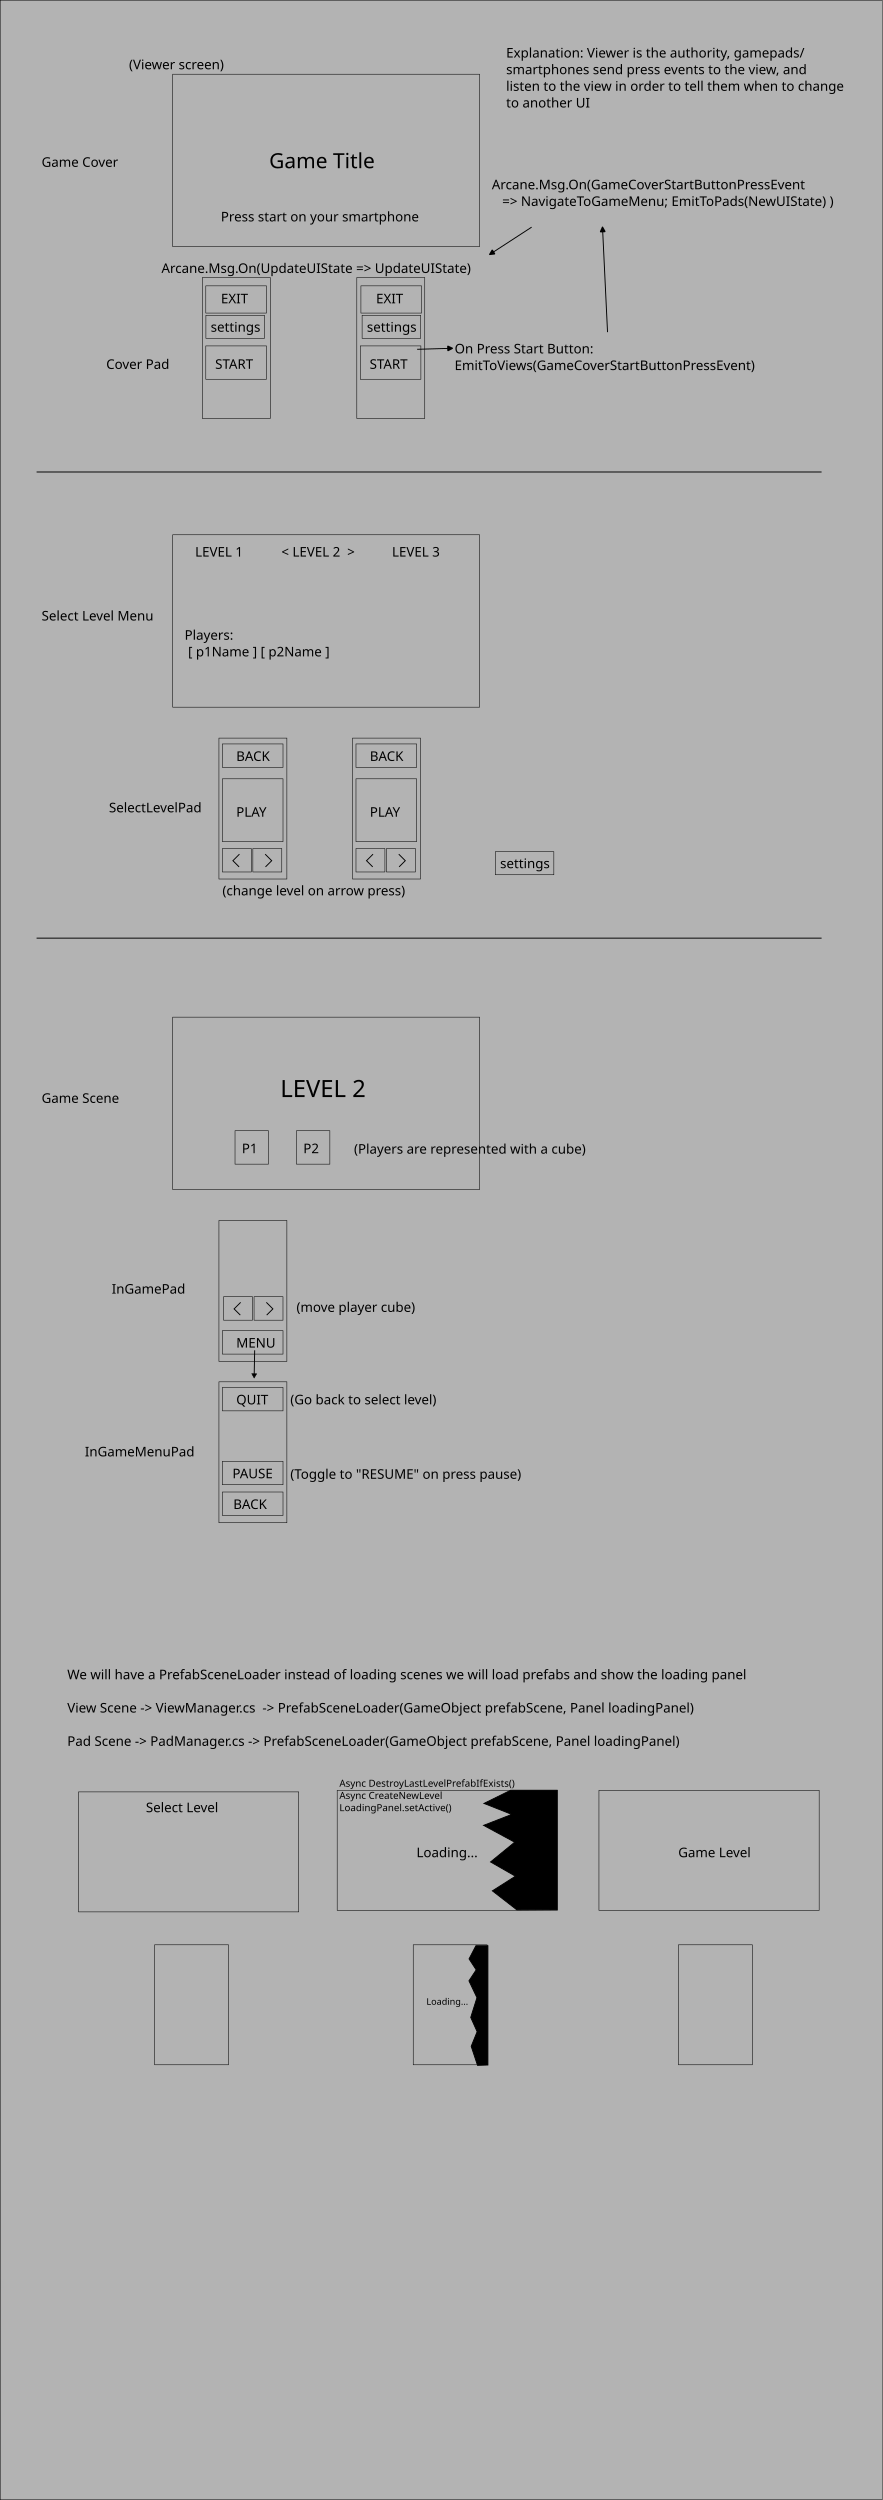
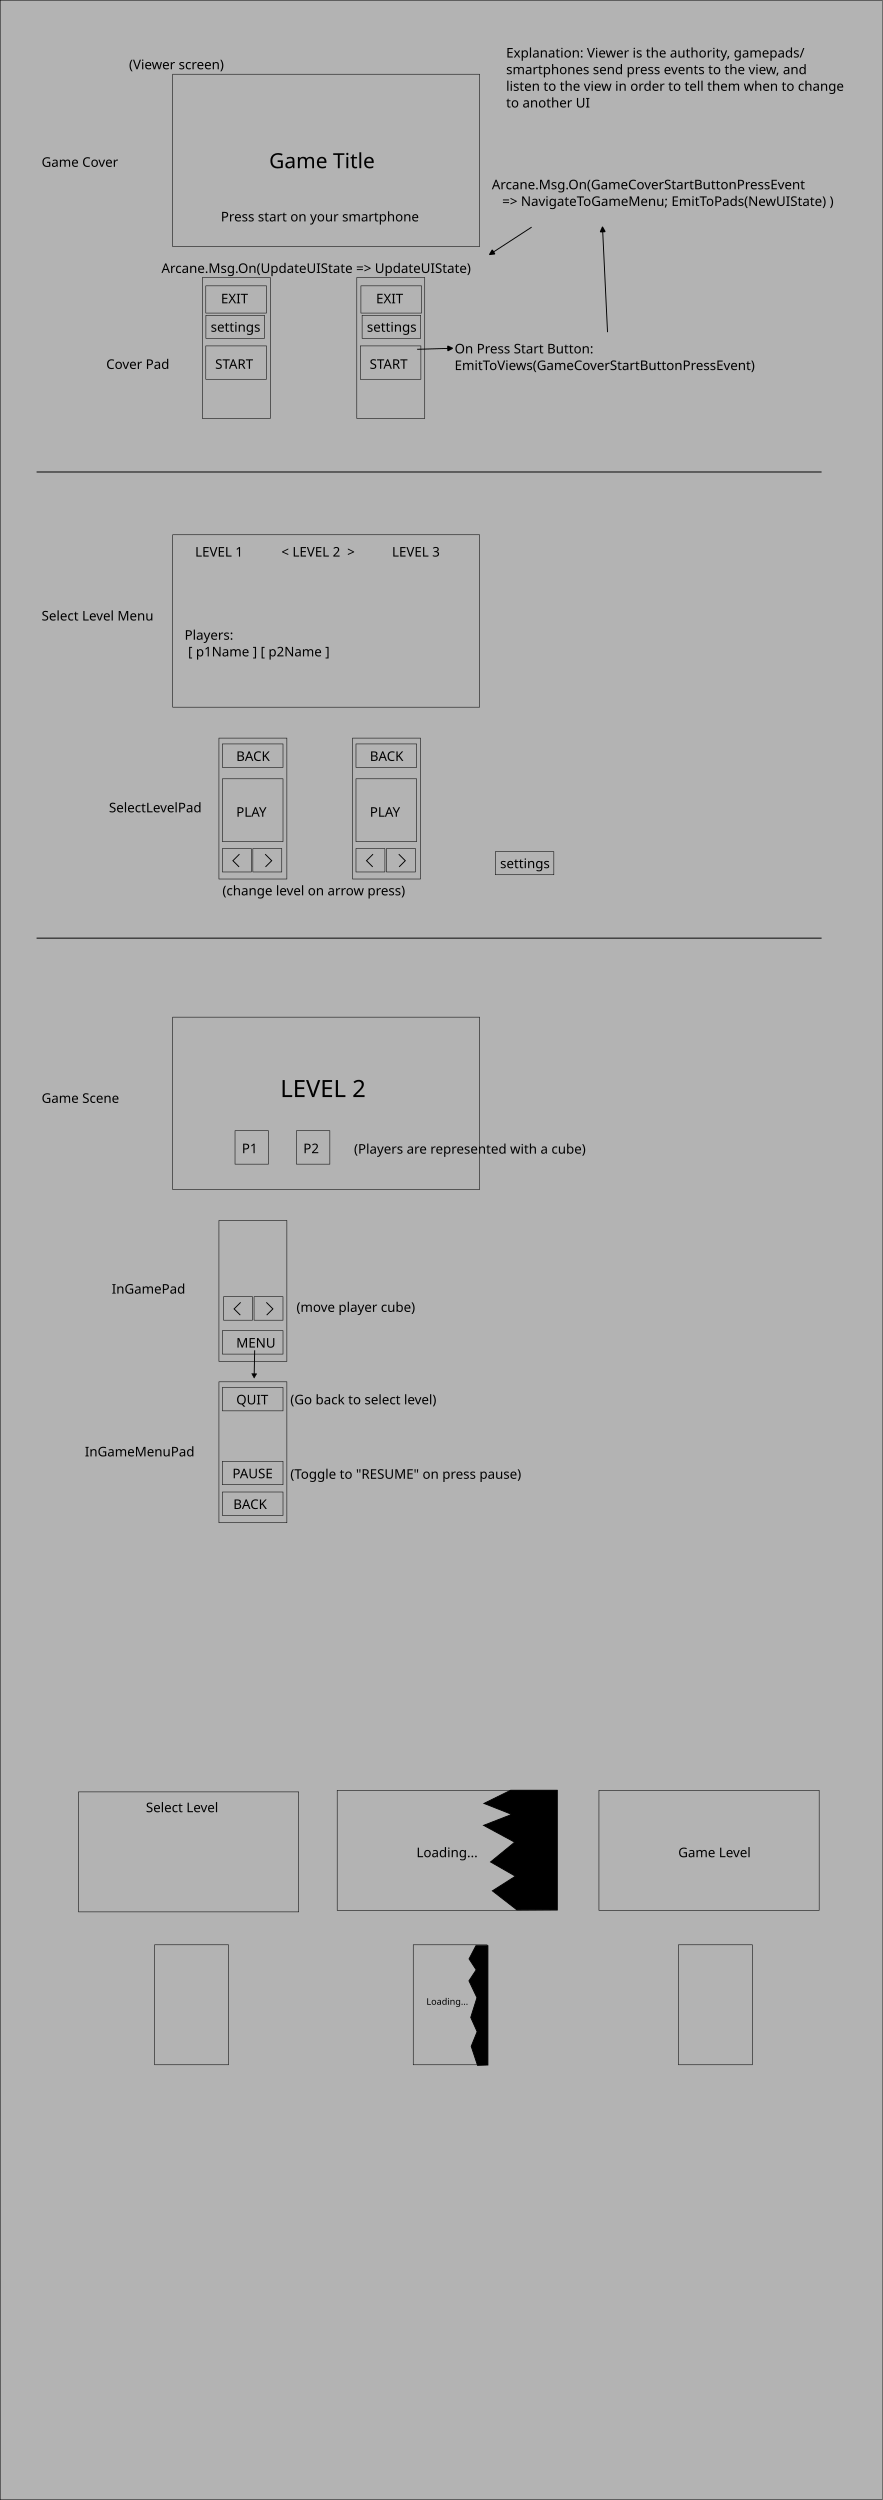
<svg xmlns="http://www.w3.org/2000/svg" width="467.56mm" height="1324.425mm" viewBox="0 0 467.56 1324.426" version="1.1" id="svg1">
  <defs id="defs1">
    <marker style="overflow:visible" id="Triangle" refX="0" refY="0" orient="auto-start-reverse" markerWidth="1" markerHeight="1" viewBox="0 0 1 1" preserveAspectRatio="xMidYMid">
      <path transform="scale(0.5)" style="fill:context-stroke;fill-rule:evenodd;stroke:context-stroke;stroke-width:1pt" d="M 5.77,0 -2.88,5 V -5 Z" id="path135" />
    </marker>
    <marker style="overflow:visible" id="RoundedArrow" refX="0" refY="0" orient="auto-start-reverse" markerWidth="1" markerHeight="1" viewBox="0 0 1 1" preserveAspectRatio="xMidYMid">
      <path transform="scale(0.7)" d="m -0.211,-4.106 6.422,3.211 a 1,1 90 0 1 0,1.789 L -0.211,4.106 A 1.236,1.236 31.717 0 1 -2,3 v -6 a 1.236,1.236 148.283 0 1 1.789,-1.106 z" style="fill:context-stroke;fill-rule:evenodd;stroke:none" id="path8" />
    </marker>
    <rect x="405.169" y="735.23" width="136.573" height="53.157" id="rect6" />
  </defs>
  <g id="layer1" transform="translate(-250.8324,-3.880362)">
    <rect style="font-variation-settings:normal;opacity:1;vector-effect:none;fill:#b3b3b3;fill-opacity:1;fill-rule:evenodd;stroke:#000000;stroke-width:0.276;stroke-linecap:butt;stroke-linejoin:miter;stroke-miterlimit:4;stroke-dasharray:none;stroke-dashoffset:0;stroke-opacity:1;-inkscape-stroke:none;stop-color:#000000;stop-opacity:1" id="rect2" width="467.284" height="1324.149" x="250.97" y="4.018" />
    <rect style="font-variation-settings:normal;opacity:1;vector-effect:none;fill:none;fill-opacity:1;fill-rule:evenodd;stroke:#000000;stroke-width:0.276;stroke-linecap:butt;stroke-linejoin:miter;stroke-miterlimit:4;stroke-dasharray:none;stroke-dashoffset:0;stroke-opacity:1;-inkscape-stroke:none;stop-color:#000000;stop-opacity:1" id="rect3" width="162.565" height="91.328" x="342.323" y="43.192" />
    <text xml:space="preserve" style="font-size:7.056px;line-height:normal;font-family:sans-serif;text-decoration-color:#000000;fill:#000000;stroke-width:0.265;-inkscape-stroke:none;stop-color:#000000" x="272.863" y="92.258" id="text3">
      <tspan id="tspan3" style="stroke-width:0.265" x="272.863" y="92.258">Game Cover</tspan>
    </text>
    <text xml:space="preserve" style="font-size:11.1px;line-height:normal;font-family:sans-serif;text-decoration-color:#000000;fill:#000000;stroke-width:0.265;-inkscape-stroke:none;stop-color:#000000" x="393.407" y="92.994" id="text4">
      <tspan id="tspan4" style="stroke-width:0.265" x="393.407" y="92.994">Game Title</tspan>
    </text>
    <text xml:space="preserve" style="font-size:7.056px;line-height:normal;font-family:sans-serif;text-decoration-color:#000000;fill:#000000;stroke-width:0.265;-inkscape-stroke:none;stop-color:#000000" x="367.824" y="121.171" id="text5">
      <tspan id="tspan5" style="stroke-width:0.265" x="367.824" y="121.171">Press start on your smartphone</tspan>
    </text>
    <rect style="font-variation-settings:normal;opacity:1;vector-effect:none;fill:none;fill-opacity:1;fill-rule:evenodd;stroke:#000000;stroke-width:0.276;stroke-linecap:butt;stroke-linejoin:miter;stroke-miterlimit:4;stroke-dasharray:none;stroke-dashoffset:0;stroke-opacity:1;-inkscape-stroke:none;stop-color:#000000;stop-opacity:1" id="rect5" width="35.997" height="74.653" x="358.033" y="150.906" />
    <text xml:space="preserve" transform="matrix(0.2645833,0,0,0.2645833,250.8324,3.149734)" id="text6" style="font-size:26.667px;line-height:normal;font-family:sans-serif;text-decoration-color:#000000;white-space:pre;shape-inside:url(#rect6);display:inline;fill:#000000;stroke-width:1;-inkscape-stroke:none;stop-color:#000000" />
    <rect style="font-variation-settings:normal;opacity:1;vector-effect:none;fill:none;fill-opacity:1;fill-rule:evenodd;stroke:#000000;stroke-width:0.276;stroke-linecap:butt;stroke-linejoin:miter;stroke-miterlimit:4;stroke-dasharray:none;stroke-dashoffset:0;stroke-opacity:1;-inkscape-stroke:none;stop-color:#000000;stop-opacity:1" id="rect7" width="32.116" height="17.66" x="359.86" y="187.135" />
    <text xml:space="preserve" style="font-size:7.056px;line-height:normal;font-family:sans-serif;text-decoration-color:#000000;fill:#000000;stroke-width:0.265;-inkscape-stroke:none;stop-color:#000000" x="364.81" y="199.279" id="text7">
      <tspan id="tspan7" style="stroke-width:0.265" x="364.81" y="199.279">START</tspan>
    </text>
    <rect style="font-variation-settings:normal;opacity:1;vector-effect:none;fill:none;fill-opacity:1;fill-rule:evenodd;stroke:#000000;stroke-width:0.276;stroke-linecap:butt;stroke-linejoin:miter;stroke-miterlimit:4;stroke-dasharray:none;stroke-dashoffset:0;stroke-opacity:1;-inkscape-stroke:none;stop-color:#000000;stop-opacity:1" id="rect8" width="35.997" height="74.653" x="439.864" y="150.906" />
    <rect style="font-variation-settings:normal;opacity:1;vector-effect:none;fill:none;fill-opacity:1;fill-rule:evenodd;stroke:#000000;stroke-width:0.276;stroke-linecap:butt;stroke-linejoin:miter;stroke-miterlimit:4;stroke-dasharray:none;stroke-dashoffset:0;stroke-opacity:1;-inkscape-stroke:none;stop-color:#000000;stop-opacity:1" id="rect9" width="32.116" height="17.66" x="441.69" y="187.135" />
    <text xml:space="preserve" style="font-size:7.056px;line-height:normal;font-family:sans-serif;text-decoration-color:#000000;fill:#000000;stroke-width:0.265;-inkscape-stroke:none;stop-color:#000000" x="446.641" y="199.279" id="text9">
      <tspan id="tspan9" style="stroke-width:0.265" x="446.641" y="199.279">START</tspan>
    </text>
    <rect style="font-variation-settings:normal;opacity:1;vector-effect:none;fill:none;fill-opacity:1;fill-rule:evenodd;stroke:#000000;stroke-width:0.276;stroke-linecap:butt;stroke-linejoin:miter;stroke-miterlimit:4;stroke-dasharray:none;stroke-dashoffset:0;stroke-opacity:1;-inkscape-stroke:none;stop-color:#000000;stop-opacity:1" id="rect10" width="162.565" height="91.328" x="342.323" y="287.191" />
    <rect style="font-variation-settings:normal;opacity:1;vector-effect:none;fill:none;fill-opacity:1;fill-rule:evenodd;stroke:#000000;stroke-width:0.276;stroke-linecap:butt;stroke-linejoin:miter;stroke-miterlimit:4;stroke-dasharray:none;stroke-dashoffset:0;stroke-opacity:1;-inkscape-stroke:none;stop-color:#000000;stop-opacity:1" id="rect11" width="35.997" height="74.653" x="366.816" y="394.905" />
    <rect style="font-variation-settings:normal;opacity:1;vector-effect:none;fill:none;fill-opacity:1;fill-rule:evenodd;stroke:#000000;stroke-width:0.276;stroke-linecap:butt;stroke-linejoin:miter;stroke-miterlimit:4;stroke-dasharray:none;stroke-dashoffset:0;stroke-opacity:1;-inkscape-stroke:none;stop-color:#000000;stop-opacity:1" id="rect12" width="32.116" height="33.282" x="368.643" y="416.472" />
    <text xml:space="preserve" style="font-size:7.056px;line-height:normal;font-family:sans-serif;text-decoration-color:#000000;fill:#000000;stroke-width:0.265;-inkscape-stroke:none;stop-color:#000000" x="375.968" y="436.564" id="text12">
      <tspan id="tspan12" style="stroke-width:0.265" x="375.968" y="436.564">PLAY</tspan>
    </text>
    <text xml:space="preserve" style="font-size:7.056px;line-height:normal;font-family:sans-serif;text-decoration-color:#000000;fill:#000000;stroke-width:0.265;-inkscape-stroke:none;stop-color:#000000" x="356.591" y="348.554" id="text15">
      <tspan id="tspan15" style="stroke-width:0.265" x="356.591" y="348.554" />
    </text>
    <text xml:space="preserve" style="font-size:7.056px;line-height:normal;font-family:sans-serif;text-decoration-color:#000000;fill:#000000;stroke-width:0.265;-inkscape-stroke:none;stop-color:#000000" x="272.863" y="332.604" id="text16">
      <tspan id="tspan16" style="stroke-width:0.265" x="272.863" y="332.604">Select Level Menu</tspan>
    </text>
    <text xml:space="preserve" style="font-size:7.056px;line-height:normal;font-family:sans-serif;text-decoration-color:#000000;fill:#000000;stroke-width:0.265;-inkscape-stroke:none;stop-color:#000000" x="348.621" y="342.799" id="text17">
      <tspan id="tspan17" style="stroke-width:0.265" x="348.621" y="342.799">Players: </tspan>
      <tspan style="stroke-width:0.265" x="348.621" y="351.619" id="tspan19"> [ p1Name ] [ p2Name ]</tspan>
    </text>
    <rect style="font-variation-settings:normal;opacity:1;vector-effect:none;fill:none;fill-opacity:1;fill-rule:evenodd;stroke:#000000;stroke-width:0.276;stroke-linecap:butt;stroke-linejoin:miter;stroke-miterlimit:4;stroke-dasharray:none;stroke-dashoffset:0;stroke-opacity:1;-inkscape-stroke:none;stop-color:#000000;stop-opacity:1" id="rect20" width="15.326" height="12.422" x="368.643" y="453.405" />
    <text xml:space="preserve" style="font-size:7.056px;line-height:normal;font-family:sans-serif;text-decoration-color:#000000;fill:#000000;stroke-width:0.265;-inkscape-stroke:none;stop-color:#000000" x="398.051" y="298.735" id="text23">
      <tspan style="stroke-width:0.265" x="398.051" y="298.735" id="tspan37"> &lt; LEVEL 2  &gt;</tspan>
    </text>
    <rect style="font-variation-settings:normal;opacity:1;vector-effect:none;fill:none;fill-opacity:1;fill-rule:evenodd;stroke:#000000;stroke-width:0.276;stroke-linecap:butt;stroke-linejoin:miter;stroke-miterlimit:4;stroke-dasharray:none;stroke-dashoffset:0;stroke-opacity:1;-inkscape-stroke:none;stop-color:#000000;stop-opacity:1" id="rect28" width="32.116" height="12.422" x="368.643" y="397.996" />
    <text xml:space="preserve" style="font-size:7.056px;line-height:normal;font-family:sans-serif;text-decoration-color:#000000;fill:#000000;stroke-width:0.265;-inkscape-stroke:none;stop-color:#000000" x="375.968" y="406.987" id="text28">
      <tspan id="tspan28" style="stroke-width:0.265" x="375.968" y="406.987">BACK</tspan>
    </text>
    <rect style="font-variation-settings:normal;opacity:1;vector-effect:none;fill:none;fill-opacity:1;fill-rule:evenodd;stroke:#000000;stroke-width:0.276;stroke-linecap:butt;stroke-linejoin:miter;stroke-miterlimit:4;stroke-dasharray:none;stroke-dashoffset:0;stroke-opacity:1;-inkscape-stroke:none;stop-color:#000000;stop-opacity:1" id="rect29" width="15.326" height="12.422" x="384.788" y="453.405" />
    <text xml:space="preserve" style="font-size:7.056px;line-height:normal;font-family:sans-serif;text-decoration-color:#000000;fill:#000000;stroke-width:0.265;-inkscape-stroke:none;stop-color:#000000" x="368.661" y="478.21" id="text35">
      <tspan style="stroke-width:0.265" x="368.661" y="478.21" id="tspan36">(change level on arrow press)</tspan>
    </text>
    <text xml:space="preserve" style="font-size:7.056px;line-height:normal;font-family:sans-serif;text-decoration-color:#000000;fill:#000000;stroke-width:0.265;-inkscape-stroke:none;stop-color:#000000" x="354.195" y="298.735" id="text38">
      <tspan style="stroke-width:0.265" x="354.195" y="298.735" id="tspan38">LEVEL 1</tspan>
    </text>
    <text xml:space="preserve" style="font-size:7.056px;line-height:normal;font-family:sans-serif;text-decoration-color:#000000;fill:#000000;stroke-width:0.265;-inkscape-stroke:none;stop-color:#000000" x="458.492" y="298.735" id="text39">
      <tspan style="stroke-width:0.265" x="458.492" y="298.735" id="tspan39">LEVEL 3</tspan>
    </text>
    <text xml:space="preserve" style="font-size:7.056px;line-height:normal;font-family:sans-serif;text-decoration-color:#000000;fill:#000000;stroke-width:0.265;-inkscape-stroke:none;stop-color:#000000" x="491.657" y="191.111" id="text40">
      <tspan id="tspan40" style="stroke-width:0.265" x="491.657" y="191.111">On Press Start Button:</tspan>
      <tspan style="stroke-width:0.265" x="491.657" y="199.93" id="tspan75">EmitToViews(GameCoverStartButtonPressEvent)</tspan>
    </text>
    <text xml:space="preserve" style="font-size:7.056px;line-height:normal;font-family:sans-serif;text-decoration-color:#000000;fill:#000000;stroke-width:0.265;-inkscape-stroke:none;stop-color:#000000" x="511.384" y="104.166" id="text41">
      <tspan style="stroke-width:0.265" x="511.384" y="104.166" id="tspan42">Arcane.Msg.On(GameCoverStartButtonPressEvent </tspan>
      <tspan style="stroke-width:0.265" x="511.384" y="112.985" id="tspan43">   =&gt; NavigateToGameMenu; EmitToPads(NewUIState) )</tspan>
    </text>
    <path style="fill:#b3b3b3;stroke:#000000;stroke-width:0.5;stroke-linecap:square" d="m 377.322,462.958 -3.105,-3.105 3.288,-3.288" id="path45" />
    <path style="fill:#b3b3b3;stroke:#000000;stroke-width:0.5;stroke-linecap:square" d="m 391.661,462.958 3.105,-3.105 -3.288,-3.288" id="path46" />
    <rect style="font-variation-settings:normal;vector-effect:none;fill:none;fill-opacity:1;fill-rule:evenodd;stroke:#000000;stroke-width:0.276;stroke-linecap:butt;stroke-linejoin:miter;stroke-miterlimit:4;stroke-dasharray:none;stroke-dashoffset:0;stroke-opacity:1;-inkscape-stroke:none;stop-color:#000000" id="rect20-4" width="15.326" height="12.422" x="369.277" y="690.852" />
    <rect style="font-variation-settings:normal;vector-effect:none;fill:none;fill-opacity:1;fill-rule:evenodd;stroke:#000000;stroke-width:0.276;stroke-linecap:butt;stroke-linejoin:miter;stroke-miterlimit:4;stroke-dasharray:none;stroke-dashoffset:0;stroke-opacity:1;-inkscape-stroke:none;stop-color:#000000" id="rect29-2" width="15.326" height="12.422" x="385.422" y="690.852" />
    <path style="fill:#b3b3b3;stroke:#000000;stroke-width:0.5;stroke-linecap:square" d="m 377.956,700.404 -3.105,-3.105 3.288,-3.288" id="path45-2" />
    <path style="fill:#b3b3b3;stroke:#000000;stroke-width:0.5;stroke-linecap:square" d="m 392.295,700.404 3.105,-3.105 -3.288,-3.288" id="path46-6" />
    <rect style="font-variation-settings:normal;opacity:1;vector-effect:none;fill:none;fill-opacity:1;fill-rule:evenodd;stroke:#000000;stroke-width:0.276;stroke-linecap:butt;stroke-linejoin:miter;stroke-miterlimit:4;stroke-dasharray:none;stroke-dashoffset:0;stroke-opacity:1;-inkscape-stroke:none;stop-color:#000000;stop-opacity:1" id="rect46" width="35.997" height="74.653" x="437.595" y="394.905" />
    <rect style="font-variation-settings:normal;opacity:1;vector-effect:none;fill:none;fill-opacity:1;fill-rule:evenodd;stroke:#000000;stroke-width:0.276;stroke-linecap:butt;stroke-linejoin:miter;stroke-miterlimit:4;stroke-dasharray:none;stroke-dashoffset:0;stroke-opacity:1;-inkscape-stroke:none;stop-color:#000000;stop-opacity:1" id="rect47" width="32.116" height="33.282" x="439.421" y="416.472" />
    <text xml:space="preserve" style="font-size:7.056px;line-height:normal;font-family:sans-serif;text-decoration-color:#000000;fill:#000000;stroke-width:0.265;-inkscape-stroke:none;stop-color:#000000" x="446.746" y="436.564" id="text47">
      <tspan id="tspan47" style="stroke-width:0.265" x="446.746" y="436.564">PLAY</tspan>
    </text>
    <rect style="font-variation-settings:normal;opacity:1;vector-effect:none;fill:none;fill-opacity:1;fill-rule:evenodd;stroke:#000000;stroke-width:0.276;stroke-linecap:butt;stroke-linejoin:miter;stroke-miterlimit:4;stroke-dasharray:none;stroke-dashoffset:0;stroke-opacity:1;-inkscape-stroke:none;stop-color:#000000;stop-opacity:1" id="rect48" width="15.326" height="12.422" x="439.421" y="453.405" />
    <rect style="font-variation-settings:normal;opacity:1;vector-effect:none;fill:none;fill-opacity:1;fill-rule:evenodd;stroke:#000000;stroke-width:0.276;stroke-linecap:butt;stroke-linejoin:miter;stroke-miterlimit:4;stroke-dasharray:none;stroke-dashoffset:0;stroke-opacity:1;-inkscape-stroke:none;stop-color:#000000;stop-opacity:1" id="rect49" width="32.116" height="12.422" x="439.421" y="397.996" />
    <text xml:space="preserve" style="font-size:7.056px;line-height:normal;font-family:sans-serif;text-decoration-color:#000000;fill:#000000;stroke-width:0.265;-inkscape-stroke:none;stop-color:#000000" x="446.746" y="406.987" id="text49">
      <tspan id="tspan49" style="stroke-width:0.265" x="446.746" y="406.987">BACK</tspan>
    </text>
    <rect style="font-variation-settings:normal;opacity:1;vector-effect:none;fill:none;fill-opacity:1;fill-rule:evenodd;stroke:#000000;stroke-width:0.276;stroke-linecap:butt;stroke-linejoin:miter;stroke-miterlimit:4;stroke-dasharray:none;stroke-dashoffset:0;stroke-opacity:1;-inkscape-stroke:none;stop-color:#000000;stop-opacity:1" id="rect50" width="15.326" height="12.422" x="455.566" y="453.405" />
    <path style="fill:#b3b3b3;stroke:#000000;stroke-width:0.5;stroke-linecap:square" d="m 448.101,462.958 -3.105,-3.105 3.288,-3.288" id="path50" />
    <path style="fill:#b3b3b3;stroke:#000000;stroke-width:0.5;stroke-linecap:square" d="m 462.439,462.958 3.105,-3.105 -3.288,-3.288" id="path51" />
    <path style="fill:#b3b3b3;stroke:#000000;stroke-width:0.5;stroke-linecap:square" d="M 270.464,253.93 H 685.836" id="path68" />
    <path style="fill:#b3b3b3;stroke:#000000;stroke-width:0.5;stroke-linecap:square" d="M 270.464,500.88 H 685.836" id="path69" />
    <path style="fill:#b3b3b3;stroke:#000000;stroke-width:0.5;stroke-linecap:square;marker-end:url(#RoundedArrow)" d="m 572.674,179.596 -2.557,-53.336" id="path70" />
    <path style="fill:#b3b3b3;stroke:#000000;stroke-width:0.5;stroke-linecap:square;marker-end:url(#RoundedArrow)" d="m 532.268,124.345 -20.31,13.216" id="path71" />
    <text xml:space="preserve" style="font-size:7.056px;line-height:normal;font-family:sans-serif;text-decoration-color:#000000;fill:#000000;stroke-width:0.265;-inkscape-stroke:none;stop-color:#000000" x="336.373" y="148.475" id="text72">
      <tspan style="stroke-width:0.265" x="336.373" y="148.475" id="tspan72">Arcane.Msg.On(UpdateUIState =&gt; UpdateUIState)</tspan>
    </text>
    <path style="fill:#b3b3b3;stroke:#000000;stroke-width:0.5;stroke-linecap:square;marker-end:url(#RoundedArrow)" d="m 472.08,188.924 16.371,-0.475" id="path73" />
    <text xml:space="preserve" style="font-size:7.056px;line-height:normal;font-family:sans-serif;text-decoration-color:#000000;white-space:pre;inline-size:192.769;display:inline;fill:#000000;stroke-width:0.265;-inkscape-stroke:none;stop-color:#000000" x="518.964" y="34.362" id="text73">
-       <tspan x="518.964" y="34.362" id="tspan18">Explanation: Viewer is the authority, gamepads/</tspan>
-       <tspan x="518.964" y="43.181" id="tspan20">smartphones send press events to the view, and </tspan>
-       <tspan x="518.964" y="52.001" id="tspan25">listen to the view in order to tell them when to change </tspan>
-       <tspan x="518.964" y="60.82" id="tspan33">to another UI</tspan>
+       <tspan x="518.964" y="34.362" id="tspan2">Explanation: Viewer is the authority, gamepads/</tspan>
+       <tspan x="518.964" y="43.181" id="tspan8">smartphones send press events to the view, and </tspan>
+       <tspan x="518.964" y="52.001" id="tspan10">listen to the view in order to tell them when to change </tspan>
+       <tspan x="518.964" y="60.82" id="tspan11">to another UI</tspan>
    </text>
    <text xml:space="preserve" style="font-size:7.056px;line-height:normal;font-family:sans-serif;text-decoration-color:#000000;fill:#000000;stroke-width:0.265;-inkscape-stroke:none;stop-color:#000000" x="319.171" y="40.568" id="text76">
      <tspan id="tspan76" style="stroke-width:0.265" x="319.171" y="40.568">(Viewer screen)</tspan>
    </text>
    <text xml:space="preserve" style="font-size:7.056px;line-height:normal;font-family:sans-serif;text-decoration-color:#000000;fill:#000000;stroke-width:0.265;-inkscape-stroke:none;stop-color:#000000" x="307.091" y="199.323" id="text77">
      <tspan style="stroke-width:0.265" x="307.091" y="199.323" id="tspan97">Cover Pad</tspan>
    </text>
    <rect style="font-variation-settings:normal;opacity:1;vector-effect:none;fill:none;fill-opacity:1;fill-rule:evenodd;stroke:#000000;stroke-width:0.276;stroke-linecap:butt;stroke-linejoin:miter;stroke-miterlimit:4;stroke-dasharray:none;stroke-dashoffset:0;stroke-opacity:1;-inkscape-stroke:none;stop-color:#000000;stop-opacity:1" id="rect77" width="162.565" height="91.328" x="342.323" y="542.733" />
    <rect style="font-variation-settings:normal;opacity:1;vector-effect:none;fill:none;fill-opacity:1;fill-rule:evenodd;stroke:#000000;stroke-width:0.276;stroke-linecap:butt;stroke-linejoin:miter;stroke-miterlimit:4;stroke-dasharray:none;stroke-dashoffset:0;stroke-opacity:1;-inkscape-stroke:none;stop-color:#000000;stop-opacity:1" id="rect78" width="35.997" height="74.653" x="366.816" y="650.448" />
    <text xml:space="preserve" style="font-size:7.056px;line-height:normal;font-family:sans-serif;text-decoration-color:#000000;fill:#000000;stroke-width:0.265;-inkscape-stroke:none;stop-color:#000000" x="272.863" y="588.146" id="text80">
      <tspan id="tspan80" style="stroke-width:0.265" x="272.863" y="588.146">Game Scene</tspan>
    </text>
    <text xml:space="preserve" style="font-size:12.605px;line-height:normal;font-family:sans-serif;text-decoration-color:#000000;fill:#000000;stroke-width:0.265;-inkscape-stroke:none;stop-color:#000000" x="399.333" y="585.065" id="text83">
      <tspan style="stroke-width:0.265" x="399.333" y="585.065" id="tspan83">LEVEL 2</tspan>
    </text>
    <rect style="font-variation-settings:normal;opacity:1;vector-effect:none;fill:none;fill-opacity:1;fill-rule:evenodd;stroke:#000000;stroke-width:0.276;stroke-linecap:butt;stroke-linejoin:miter;stroke-miterlimit:4;stroke-dasharray:none;stroke-dashoffset:0;stroke-opacity:1;-inkscape-stroke:none;stop-color:#000000;stop-opacity:1" id="rect83" width="32.116" height="12.422" x="368.643" y="708.818" />
    <text xml:space="preserve" style="font-size:7.056px;line-height:normal;font-family:sans-serif;text-decoration-color:#000000;fill:#000000;stroke-width:0.265;-inkscape-stroke:none;stop-color:#000000" x="375.968" y="717.809" id="text84">
      <tspan id="tspan84" style="stroke-width:0.265" x="375.968" y="717.809">MENU</tspan>
    </text>
    <text xml:space="preserve" style="font-size:7.056px;line-height:normal;font-family:sans-serif;text-decoration-color:#000000;fill:#000000;stroke-width:0.265;-inkscape-stroke:none;stop-color:#000000" x="308.552" y="434.22" id="text98">
      <tspan id="tspan98" style="stroke-width:0.265" x="308.552" y="434.22">SelectLevelPad</tspan>
    </text>
    <rect style="font-variation-settings:normal;opacity:1;vector-effect:none;fill:none;fill-opacity:1;fill-rule:evenodd;stroke:#000000;stroke-width:0.276;stroke-linecap:butt;stroke-linejoin:miter;stroke-miterlimit:4;stroke-dasharray:none;stroke-dashoffset:0;stroke-opacity:1;-inkscape-stroke:none;stop-color:#000000;stop-opacity:1" id="rect99" width="35.997" height="74.653" x="366.816" y="735.931" />
    <rect style="font-variation-settings:normal;opacity:1;vector-effect:none;fill:none;fill-opacity:1;fill-rule:evenodd;stroke:#000000;stroke-width:0.276;stroke-linecap:butt;stroke-linejoin:miter;stroke-miterlimit:4;stroke-dasharray:none;stroke-dashoffset:0;stroke-opacity:1;-inkscape-stroke:none;stop-color:#000000;stop-opacity:1" id="rect100" width="32.116" height="12.422" x="368.643" y="794.302" />
    <text xml:space="preserve" style="font-size:7.056px;line-height:normal;font-family:sans-serif;text-decoration-color:#000000;fill:#000000;stroke-width:0.265;-inkscape-stroke:none;stop-color:#000000" x="374.418" y="803.292" id="text100">
      <tspan id="tspan100" style="stroke-width:0.265" x="374.418" y="803.292">BACK</tspan>
    </text>
    <text xml:space="preserve" style="font-size:7.056px;line-height:normal;font-family:sans-serif;text-decoration-color:#000000;fill:#000000;stroke-width:0.265;-inkscape-stroke:none;stop-color:#000000" x="310.013" y="689.209" id="text101">
      <tspan id="tspan101" style="stroke-width:0.265" x="310.013" y="689.209">InGamePad</tspan>
    </text>
    <text xml:space="preserve" style="font-size:7.056px;line-height:normal;font-family:sans-serif;text-decoration-color:#000000;fill:#000000;stroke-width:0.265;-inkscape-stroke:none;stop-color:#000000" x="295.766" y="775.423" id="text102">
      <tspan id="tspan102" style="stroke-width:0.265" x="295.766" y="775.423">InGameMenuPad</tspan>
    </text>
    <rect style="font-variation-settings:normal;opacity:1;vector-effect:none;fill:none;fill-opacity:1;fill-rule:evenodd;stroke:#000000;stroke-width:0.276;stroke-linecap:butt;stroke-linejoin:miter;stroke-miterlimit:4;stroke-dasharray:none;stroke-dashoffset:0;stroke-opacity:1;-inkscape-stroke:none;stop-color:#000000;stop-opacity:1" id="rect102" width="32.116" height="12.422" x="368.643" y="778.028" />
    <text xml:space="preserve" style="font-size:7.056px;line-height:normal;font-family:sans-serif;text-decoration-color:#000000;fill:#000000;stroke-width:0.265;-inkscape-stroke:none;stop-color:#000000" x="373.958" y="787.018" id="text103">
      <tspan id="tspan103" style="stroke-width:0.265" x="373.958" y="787.018">PAUSE</tspan>
    </text>
    <rect style="font-variation-settings:normal;opacity:1;vector-effect:none;fill:none;fill-opacity:1;fill-rule:evenodd;stroke:#000000;stroke-width:0.276;stroke-linecap:butt;stroke-linejoin:miter;stroke-miterlimit:4;stroke-dasharray:none;stroke-dashoffset:0;stroke-opacity:1;-inkscape-stroke:none;stop-color:#000000;stop-opacity:1" id="rect103" width="17.695" height="17.695" x="375.341" y="602.915" />
    <text xml:space="preserve" style="font-size:7.056px;line-height:normal;font-family:sans-serif;text-decoration-color:#000000;fill:#000000;stroke-width:0.265;-inkscape-stroke:none;stop-color:#000000" x="378.957" y="614.797" id="text104">
      <tspan id="tspan104" style="stroke-width:0.265" x="378.957" y="614.797">P1</tspan>
    </text>
    <rect style="font-variation-settings:normal;opacity:1;vector-effect:none;fill:none;fill-opacity:1;fill-rule:evenodd;stroke:#000000;stroke-width:0.276;stroke-linecap:butt;stroke-linejoin:miter;stroke-miterlimit:4;stroke-dasharray:none;stroke-dashoffset:0;stroke-opacity:1;-inkscape-stroke:none;stop-color:#000000;stop-opacity:1" id="rect104" width="17.695" height="17.695" x="407.888" y="602.915" />
    <text xml:space="preserve" style="font-size:7.056px;line-height:normal;font-family:sans-serif;text-decoration-color:#000000;fill:#000000;stroke-width:0.265;-inkscape-stroke:none;stop-color:#000000" x="411.505" y="614.797" id="text105">
      <tspan id="tspan105" style="stroke-width:0.265" x="411.505" y="614.797">P2</tspan>
    </text>
    <text xml:space="preserve" style="font-size:7.056px;line-height:normal;font-family:sans-serif;text-decoration-color:#000000;fill:#000000;stroke-width:0.265;-inkscape-stroke:none;stop-color:#000000" x="438.37" y="615.055" id="text106">
      <tspan id="tspan106" style="stroke-width:0.265" x="438.37" y="615.055">(Players are represented with a cube)</tspan>
    </text>
    <text xml:space="preserve" style="font-size:7.056px;line-height:normal;font-family:sans-serif;text-decoration-color:#000000;fill:#000000;stroke-width:0.265;-inkscape-stroke:none;stop-color:#000000" x="407.888" y="698.879" id="text107">
      <tspan id="tspan107" style="stroke-width:0.265" x="407.888" y="698.879">(move player cube)</tspan>
    </text>
    <path style="fill:#b3b3b3;stroke:#000000;stroke-width:0.5;stroke-linecap:square;marker-end:url(#Triangle)" d="m 385.749,719.478 -0.258,12.916" id="path107" />
    <rect style="font-variation-settings:normal;opacity:1;vector-effect:none;fill:none;fill-opacity:1;fill-rule:evenodd;stroke:#000000;stroke-width:0.276;stroke-linecap:butt;stroke-linejoin:miter;stroke-miterlimit:4;stroke-dasharray:none;stroke-dashoffset:0;stroke-opacity:1;-inkscape-stroke:none;stop-color:#000000;stop-opacity:1" id="rect107" width="32.116" height="12.422" x="368.643" y="738.893" />
    <text xml:space="preserve" style="font-size:7.056px;line-height:normal;font-family:sans-serif;text-decoration-color:#000000;fill:#000000;stroke-width:0.265;-inkscape-stroke:none;stop-color:#000000" x="375.968" y="747.883" id="text108">
      <tspan id="tspan108" style="stroke-width:0.265" x="375.968" y="747.883">QUIT</tspan>
    </text>
    <text xml:space="preserve" style="font-size:7.056px;line-height:normal;font-family:sans-serif;text-decoration-color:#000000;fill:#000000;stroke-width:0.265;-inkscape-stroke:none;stop-color:#000000" x="404.629" y="747.842" id="text109">
      <tspan id="tspan109" style="stroke-width:0.265" x="404.629" y="747.842">(Go back to select level)</tspan>
    </text>
    <text xml:space="preserve" style="font-size:7.056px;line-height:normal;font-family:sans-serif;text-decoration-color:#000000;fill:#000000;stroke-width:0.265;-inkscape-stroke:none;stop-color:#000000" x="404.629" y="787.295" id="text110">
      <tspan id="tspan110" style="stroke-width:0.265" x="404.629" y="787.295">(Toggle to "RESUME" on press pause)</tspan>
    </text>
    <rect style="font-variation-settings:normal;opacity:1;vector-effect:none;fill:none;fill-opacity:1;fill-rule:evenodd;stroke:#000000;stroke-width:0.276;stroke-linecap:butt;stroke-linejoin:miter;stroke-miterlimit:4;stroke-dasharray:none;stroke-dashoffset:0;stroke-opacity:1;-inkscape-stroke:none;stop-color:#000000;stop-opacity:1" id="rect1" width="32.116" height="14.418" x="359.86" y="155.318" />
    <text xml:space="preserve" style="font-size:7.056px;line-height:normal;font-family:sans-serif;text-decoration-color:#000000;fill:#000000;stroke-width:0.265;-inkscape-stroke:none;stop-color:#000000" x="367.876" y="164.563" id="text1">
      <tspan id="tspan1" style="stroke-width:0.265" x="367.876" y="164.563">EXIT</tspan>
    </text>
    <rect style="font-variation-settings:normal;opacity:1;vector-effect:none;fill:none;fill-opacity:1;fill-rule:evenodd;stroke:#000000;stroke-width:0.276;stroke-linecap:butt;stroke-linejoin:miter;stroke-miterlimit:4;stroke-dasharray:none;stroke-dashoffset:0;stroke-opacity:1;-inkscape-stroke:none;stop-color:#000000;stop-opacity:1" id="rect4" width="32.116" height="14.418" x="442.036" y="155.318" />
    <text xml:space="preserve" style="font-size:7.056px;line-height:normal;font-family:sans-serif;text-decoration-color:#000000;fill:#000000;stroke-width:0.265;-inkscape-stroke:none;stop-color:#000000" x="450.052" y="164.563" id="text8">
      <tspan id="tspan6" style="stroke-width:0.265" x="450.052" y="164.563">EXIT</tspan>
    </text>
    <rect style="font-variation-settings:normal;opacity:1;vector-effect:none;fill:none;fill-opacity:1;fill-rule:evenodd;stroke:#000000;stroke-width:0.276;stroke-linecap:butt;stroke-linejoin:miter;stroke-miterlimit:4;stroke-dasharray:none;stroke-dashoffset:0;stroke-opacity:1;-inkscape-stroke:none;stop-color:#000000;stop-opacity:1" id="rect13" width="31.007" height="12.209" x="359.914" y="170.908" />
    <text xml:space="preserve" style="font-size:7.056px;line-height:normal;font-family:sans-serif;text-decoration-color:#000000;fill:#000000;stroke-width:0.265;-inkscape-stroke:none;stop-color:#000000" x="362.434" y="179.629" id="text13">
      <tspan id="tspan13" style="stroke-width:0.265" x="362.434" y="179.629">settings</tspan>
    </text>
    <rect style="font-variation-settings:normal;opacity:1;vector-effect:none;fill:none;fill-opacity:1;fill-rule:evenodd;stroke:#000000;stroke-width:0.276;stroke-linecap:butt;stroke-linejoin:miter;stroke-miterlimit:4;stroke-dasharray:none;stroke-dashoffset:0;stroke-opacity:1;-inkscape-stroke:none;stop-color:#000000;stop-opacity:1" id="rect14" width="31.007" height="12.209" x="442.664" y="170.908" />
    <text xml:space="preserve" style="font-size:7.056px;line-height:normal;font-family:sans-serif;text-decoration-color:#000000;fill:#000000;stroke-width:0.265;-inkscape-stroke:none;stop-color:#000000" x="445.183" y="179.629" id="text14">
      <tspan id="tspan14" style="stroke-width:0.265" x="445.183" y="179.629">settings</tspan>
    </text>
    <rect style="font-variation-settings:normal;opacity:1;vector-effect:none;fill:none;fill-opacity:1;fill-rule:evenodd;stroke:#000000;stroke-width:0.276;stroke-linecap:butt;stroke-linejoin:miter;stroke-miterlimit:4;stroke-dasharray:none;stroke-dashoffset:0;stroke-opacity:1;-inkscape-stroke:none;stop-color:#000000;stop-opacity:1" id="rect15" width="31.007" height="12.209" x="513.235" y="455.09" />
    <text xml:space="preserve" style="font-size:7.056px;line-height:normal;font-family:sans-serif;text-decoration-color:#000000;fill:#000000;stroke-width:0.265;-inkscape-stroke:none;stop-color:#000000" x="515.755" y="463.81" id="text21">
      <tspan id="tspan21" style="stroke-width:0.265" x="515.755" y="463.81">settings</tspan>
    </text>
-     <text xml:space="preserve" style="font-size:7.056px;line-height:normal;font-family:sans-serif;text-decoration-color:#000000;white-space:pre;inline-size:409.3;display:inline;fill:#000000;stroke-width:0.265;-inkscape-stroke:none;stop-color:#000000" x="286.461" y="893.494" id="text2">
-       <tspan x="286.461" y="893.494" id="tspan35">We will have a PrefabSceneLoader instead of loading scenes we will load prefabs and show the loading panel
- </tspan>
-       <tspan x="286.461" y="902.313" id="tspan45">
- </tspan>
-       <tspan x="286.461" y="911.133" id="tspan46">View Scene -&gt; ViewManager.cs  -&gt; PrefabSceneLoader(GameObject prefabScene, Panel loadingPanel)
- </tspan>
-       <tspan x="286.461" y="919.952" id="tspan48">
- </tspan>
-       <tspan x="286.461" y="928.772" id="tspan50">Pad Scene -&gt; PadManager.cs -&gt; PrefabSceneLoader(GameObject prefabScene, Panel loadingPanel) </tspan>
-     </text>
    <rect style="font-variation-settings:normal;opacity:1;vector-effect:none;fill:none;fill-opacity:1;fill-rule:evenodd;stroke:#000000;stroke-width:0.276;stroke-linecap:butt;stroke-linejoin:miter;stroke-miterlimit:4;stroke-dasharray:none;stroke-dashoffset:0;stroke-opacity:1;-inkscape-stroke:none;stop-color:#000000;stop-opacity:1" id="rect26" width="116.663" height="63.564" x="292.426" y="953.177" />
    <text xml:space="preserve" style="font-size:7.056px;line-height:normal;font-family:sans-serif;text-decoration-color:#000000;fill:#000000;stroke-width:0.265;-inkscape-stroke:none;stop-color:#000000" x="328.119" y="963.929" id="text29">
      <tspan id="tspan29" style="stroke-width:0.265" x="328.119" y="963.929">Select Level</tspan>
    </text>
    <rect style="font-variation-settings:normal;opacity:1;vector-effect:none;fill:none;fill-opacity:1;fill-rule:evenodd;stroke:#000000;stroke-width:0.276;stroke-linecap:butt;stroke-linejoin:miter;stroke-miterlimit:4;stroke-dasharray:none;stroke-dashoffset:0;stroke-opacity:1;-inkscape-stroke:none;stop-color:#000000;stop-opacity:1" id="rect30" width="116.663" height="63.564" x="429.458" y="952.355" />
    <text xml:space="preserve" style="font-size:7.056px;line-height:normal;font-family:sans-serif;text-decoration-color:#000000;fill:#000000;stroke-width:0.265;-inkscape-stroke:none;stop-color:#000000" x="471.454" y="987.772" id="text30">
      <tspan id="tspan30" style="stroke-width:0.265" x="471.454" y="987.772">Loading...</tspan>
-     </text>
-     <text xml:space="preserve" style="font-size:5.173px;line-height:normal;font-family:sans-serif;text-decoration-color:#000000;fill:#000000;stroke-width:0.265;-inkscape-stroke:none;stop-color:#000000" x="430.63" y="950.435" id="text31">
-       <tspan id="tspan31" style="stroke-width:0.265" x="430.63" y="950.435">Async DestroyLastLevelPrefabIfExists()</tspan>
-       <tspan style="stroke-width:0.265" x="430.63" y="956.901" id="tspan41">Async CreateNewLevel</tspan>
-       <tspan style="stroke-width:0.265" x="430.63" y="963.366" id="tspan44">LoadingPanel.setActive()</tspan>
    </text>
    <rect style="font-variation-settings:normal;opacity:1;vector-effect:none;fill:none;fill-opacity:1;fill-rule:evenodd;stroke:#000000;stroke-width:0.276;stroke-linecap:butt;stroke-linejoin:miter;stroke-miterlimit:4;stroke-dasharray:none;stroke-dashoffset:0;stroke-opacity:1;-inkscape-stroke:none;stop-color:#000000;stop-opacity:1" id="rect31" width="116.663" height="63.564" x="568.135" y="952.355" />
    <text xml:space="preserve" style="font-size:7.056px;line-height:normal;font-family:sans-serif;text-decoration-color:#000000;fill:#000000;stroke-width:0.265;-inkscape-stroke:none;stop-color:#000000" x="610.131" y="987.772" id="text32">
      <tspan id="tspan32" style="stroke-width:0.265" x="610.131" y="987.772">Game Level</tspan>
    </text>
    <rect style="font-variation-settings:normal;opacity:1;vector-effect:none;fill:none;fill-opacity:1;fill-rule:evenodd;stroke:#000000;stroke-width:0.276;stroke-linecap:butt;stroke-linejoin:miter;stroke-miterlimit:4;stroke-dasharray:none;stroke-dashoffset:0;stroke-opacity:1;-inkscape-stroke:none;stop-color:#000000;stop-opacity:1" id="rect33" width="39.146" height="63.564" x="332.735" y="1034.182" />
    <path style="fill:#000000;stroke:#000000;stroke-width:0.5;stroke-linecap:square;fill-opacity:1" d="m 524.662,1015.673 -12.984,-10.077 12.209,-7.752 -13.178,-7.558 12.79,-10.465 -16.472,-8.914 14.922,-5.814 -14.728,-5.814 14.147,-6.977 h 24.612 v 63.176 z" id="path33" />
    <text xml:space="preserve" style="font-size:4.814px;line-height:normal;font-family:sans-serif;text-decoration-color:#000000;fill:#000000;stroke-width:0.265;-inkscape-stroke:none;stop-color:#000000" x="476.713" y="1065.95" id="text34">
      <tspan id="tspan34" style="stroke-width:0.265" x="476.713" y="1065.95">Loading...</tspan>
    </text>
    <path style="fill:#000000;fill-opacity:1;stroke:#000000;stroke-width:0.5;stroke-linecap:square" d="m 503.809,1098.035 -3.342,-10.077 3.143,-7.752 -3.392,-7.558 3.293,-10.465 -4.24,-8.915 3.841,-5.814 -3.791,-5.814 3.642,-6.976 h 6.336 v 63.176 z" id="path34" />
    <rect style="font-variation-settings:normal;opacity:1;vector-effect:none;fill:none;fill-opacity:1;fill-rule:evenodd;stroke:#000000;stroke-width:0.276;stroke-linecap:butt;stroke-linejoin:miter;stroke-miterlimit:4;stroke-dasharray:none;stroke-dashoffset:0;stroke-opacity:1;-inkscape-stroke:none;stop-color:#000000;stop-opacity:1" id="rect34" width="39.146" height="63.564" x="469.746" y="1034.182" />
    <rect style="font-variation-settings:normal;opacity:1;vector-effect:none;fill:none;fill-opacity:1;fill-rule:evenodd;stroke:#000000;stroke-width:0.276;stroke-linecap:butt;stroke-linejoin:miter;stroke-miterlimit:4;stroke-dasharray:none;stroke-dashoffset:0;stroke-opacity:1;-inkscape-stroke:none;stop-color:#000000;stop-opacity:1" id="rect36" width="39.146" height="63.564" x="610.246" y="1034.182" />
  </g>
</svg>
